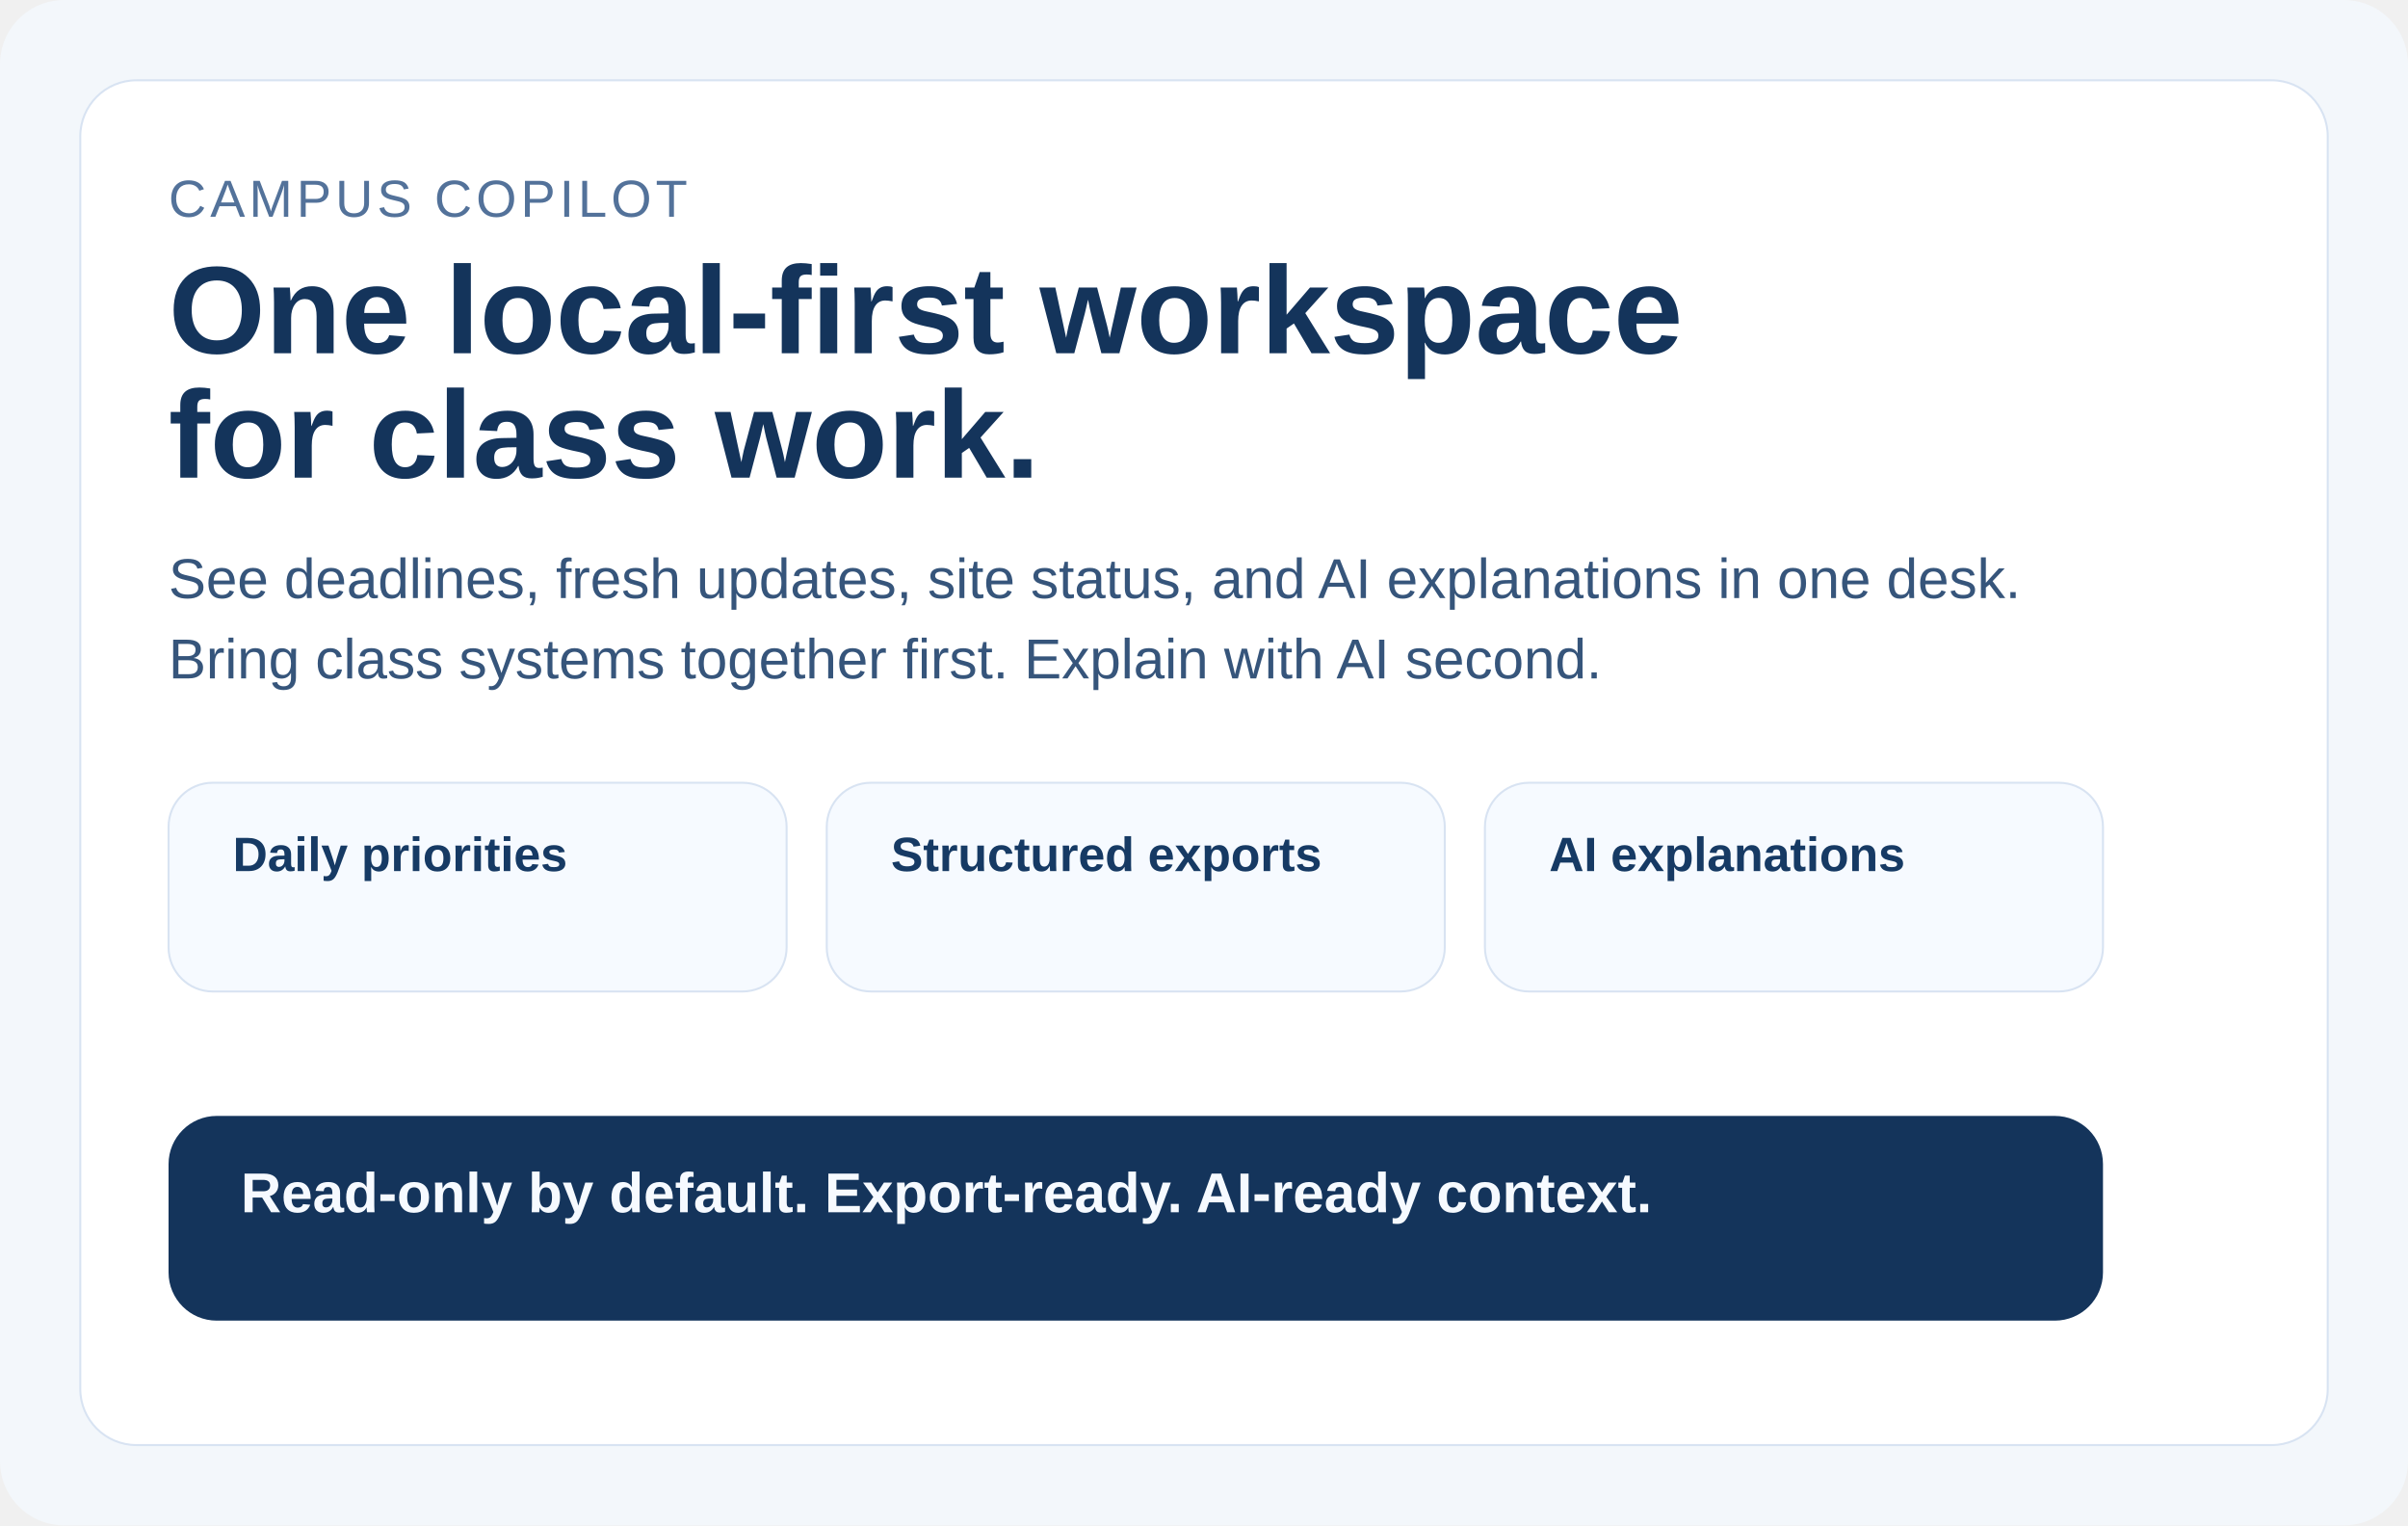
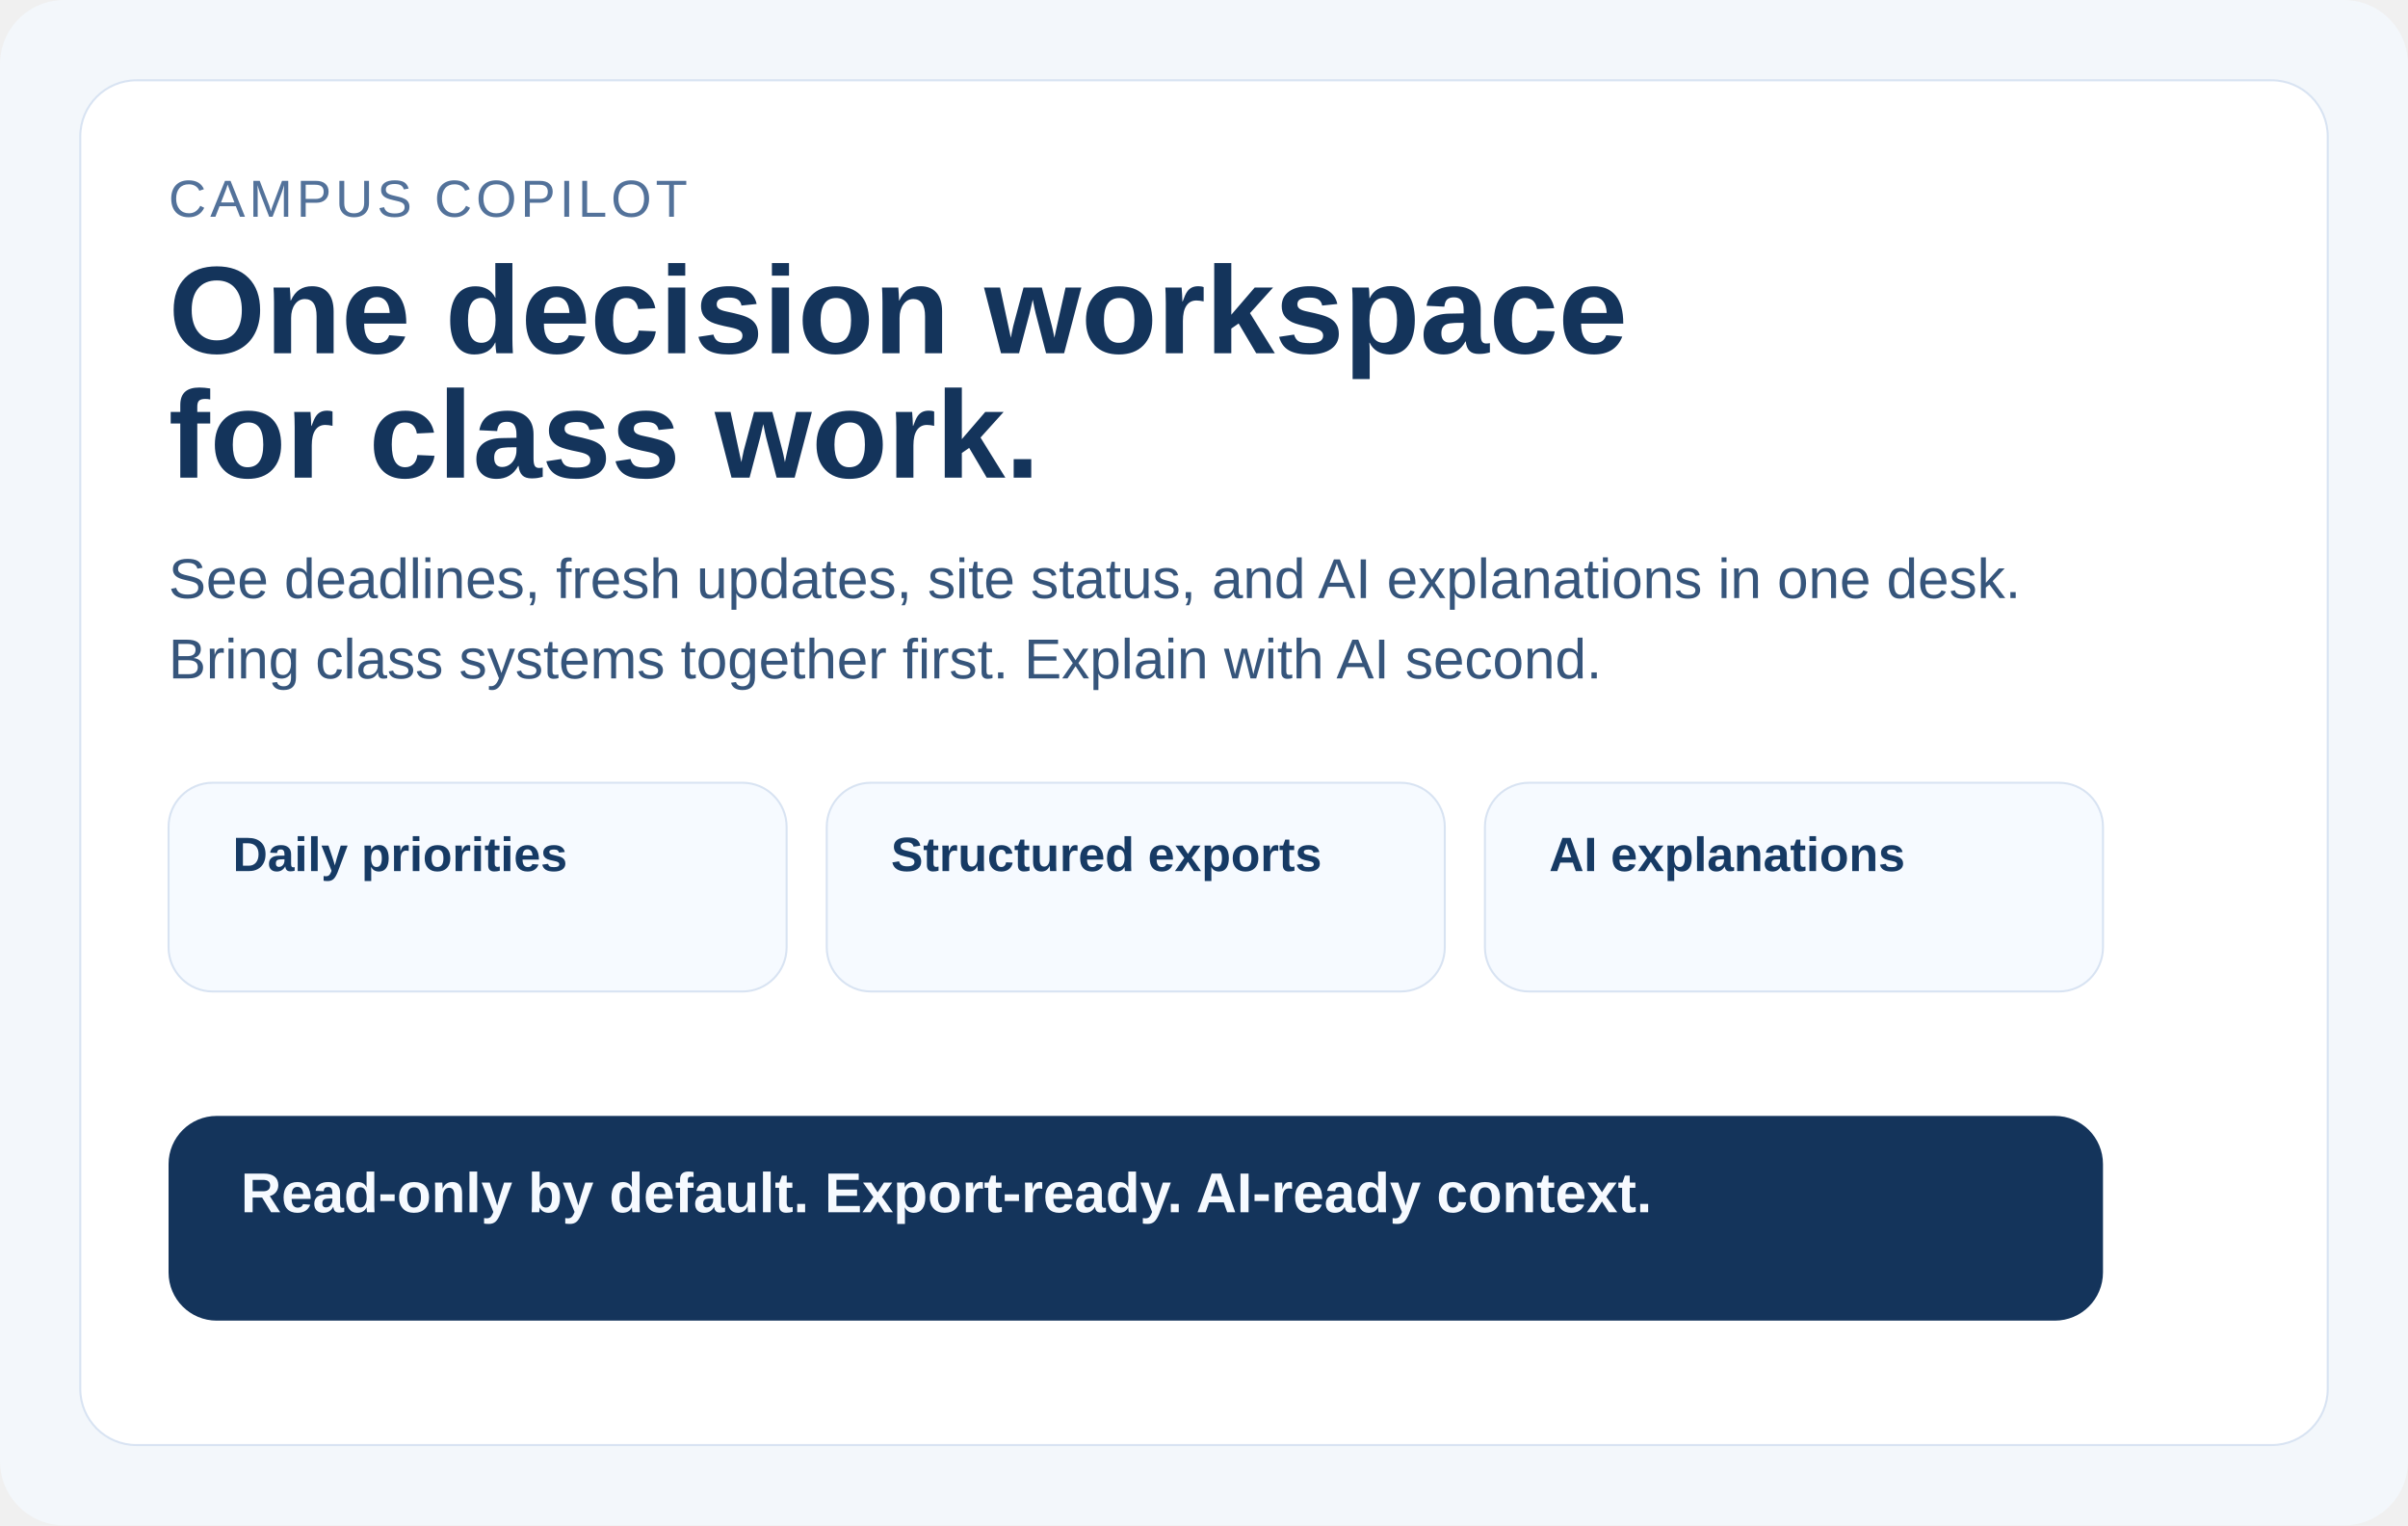
<svg xmlns="http://www.w3.org/2000/svg" width="1200" height="760" viewBox="0 0 1200 760" fill="none">
  <rect width="1200" height="760" rx="32" fill="#F3F7FB" />
  <rect x="40" y="40" width="1120" height="680" rx="28" fill="white" stroke="#D8E3F2" />
  <text x="84" y="108" fill="#53729A" font-family="Arial, Helvetica, sans-serif" font-size="26" letter-spacing="2">CAMPUS COPILOT</text>
-   <text x="84" y="176" fill="#14345B" font-family="Arial, Helvetica, sans-serif" font-size="62" font-weight="700">One local-first workspace</text>
+   <text x="84" y="176" fill="#14345B" font-family="Arial, Helvetica, sans-serif" font-size="62" font-weight="700">One decision workspace</text>
  <text x="84" y="238" fill="#14345B" font-family="Arial, Helvetica, sans-serif" font-size="62" font-weight="700">for class work.</text>
  <text x="84" y="298" fill="#36557B" font-family="Arial, Helvetica, sans-serif" font-size="28">See deadlines, fresh updates, site status, and AI explanations in one desk.</text>
  <text x="84" y="338" fill="#36557B" font-family="Arial, Helvetica, sans-serif" font-size="28">Bring class systems together first. Explain with AI second.</text>
  <rect x="84" y="390" width="308" height="104" rx="22" fill="#F6FAFF" stroke="#D8E3F2" />
  <text x="116" y="434" fill="#163A64" font-family="Arial, Helvetica, sans-serif" font-size="24" font-weight="700">Daily priorities</text>
  <rect x="412" y="390" width="308" height="104" rx="22" fill="#F6FAFF" stroke="#D8E3F2" />
  <text x="444" y="434" fill="#163A64" font-family="Arial, Helvetica, sans-serif" font-size="24" font-weight="700">Structured exports</text>
  <rect x="740" y="390" width="308" height="104" rx="22" fill="#F6FAFF" stroke="#D8E3F2" />
  <text x="772" y="434" fill="#163A64" font-family="Arial, Helvetica, sans-serif" font-size="24" font-weight="700">AI explanations</text>
  <rect x="84" y="556" width="964" height="102" rx="24" fill="#14345B" />
  <text x="120" y="604" fill="#F6FAFF" font-family="Arial, Helvetica, sans-serif" font-size="28" font-weight="700">Read-only by default. Export-ready. AI-ready context.</text>
</svg>
